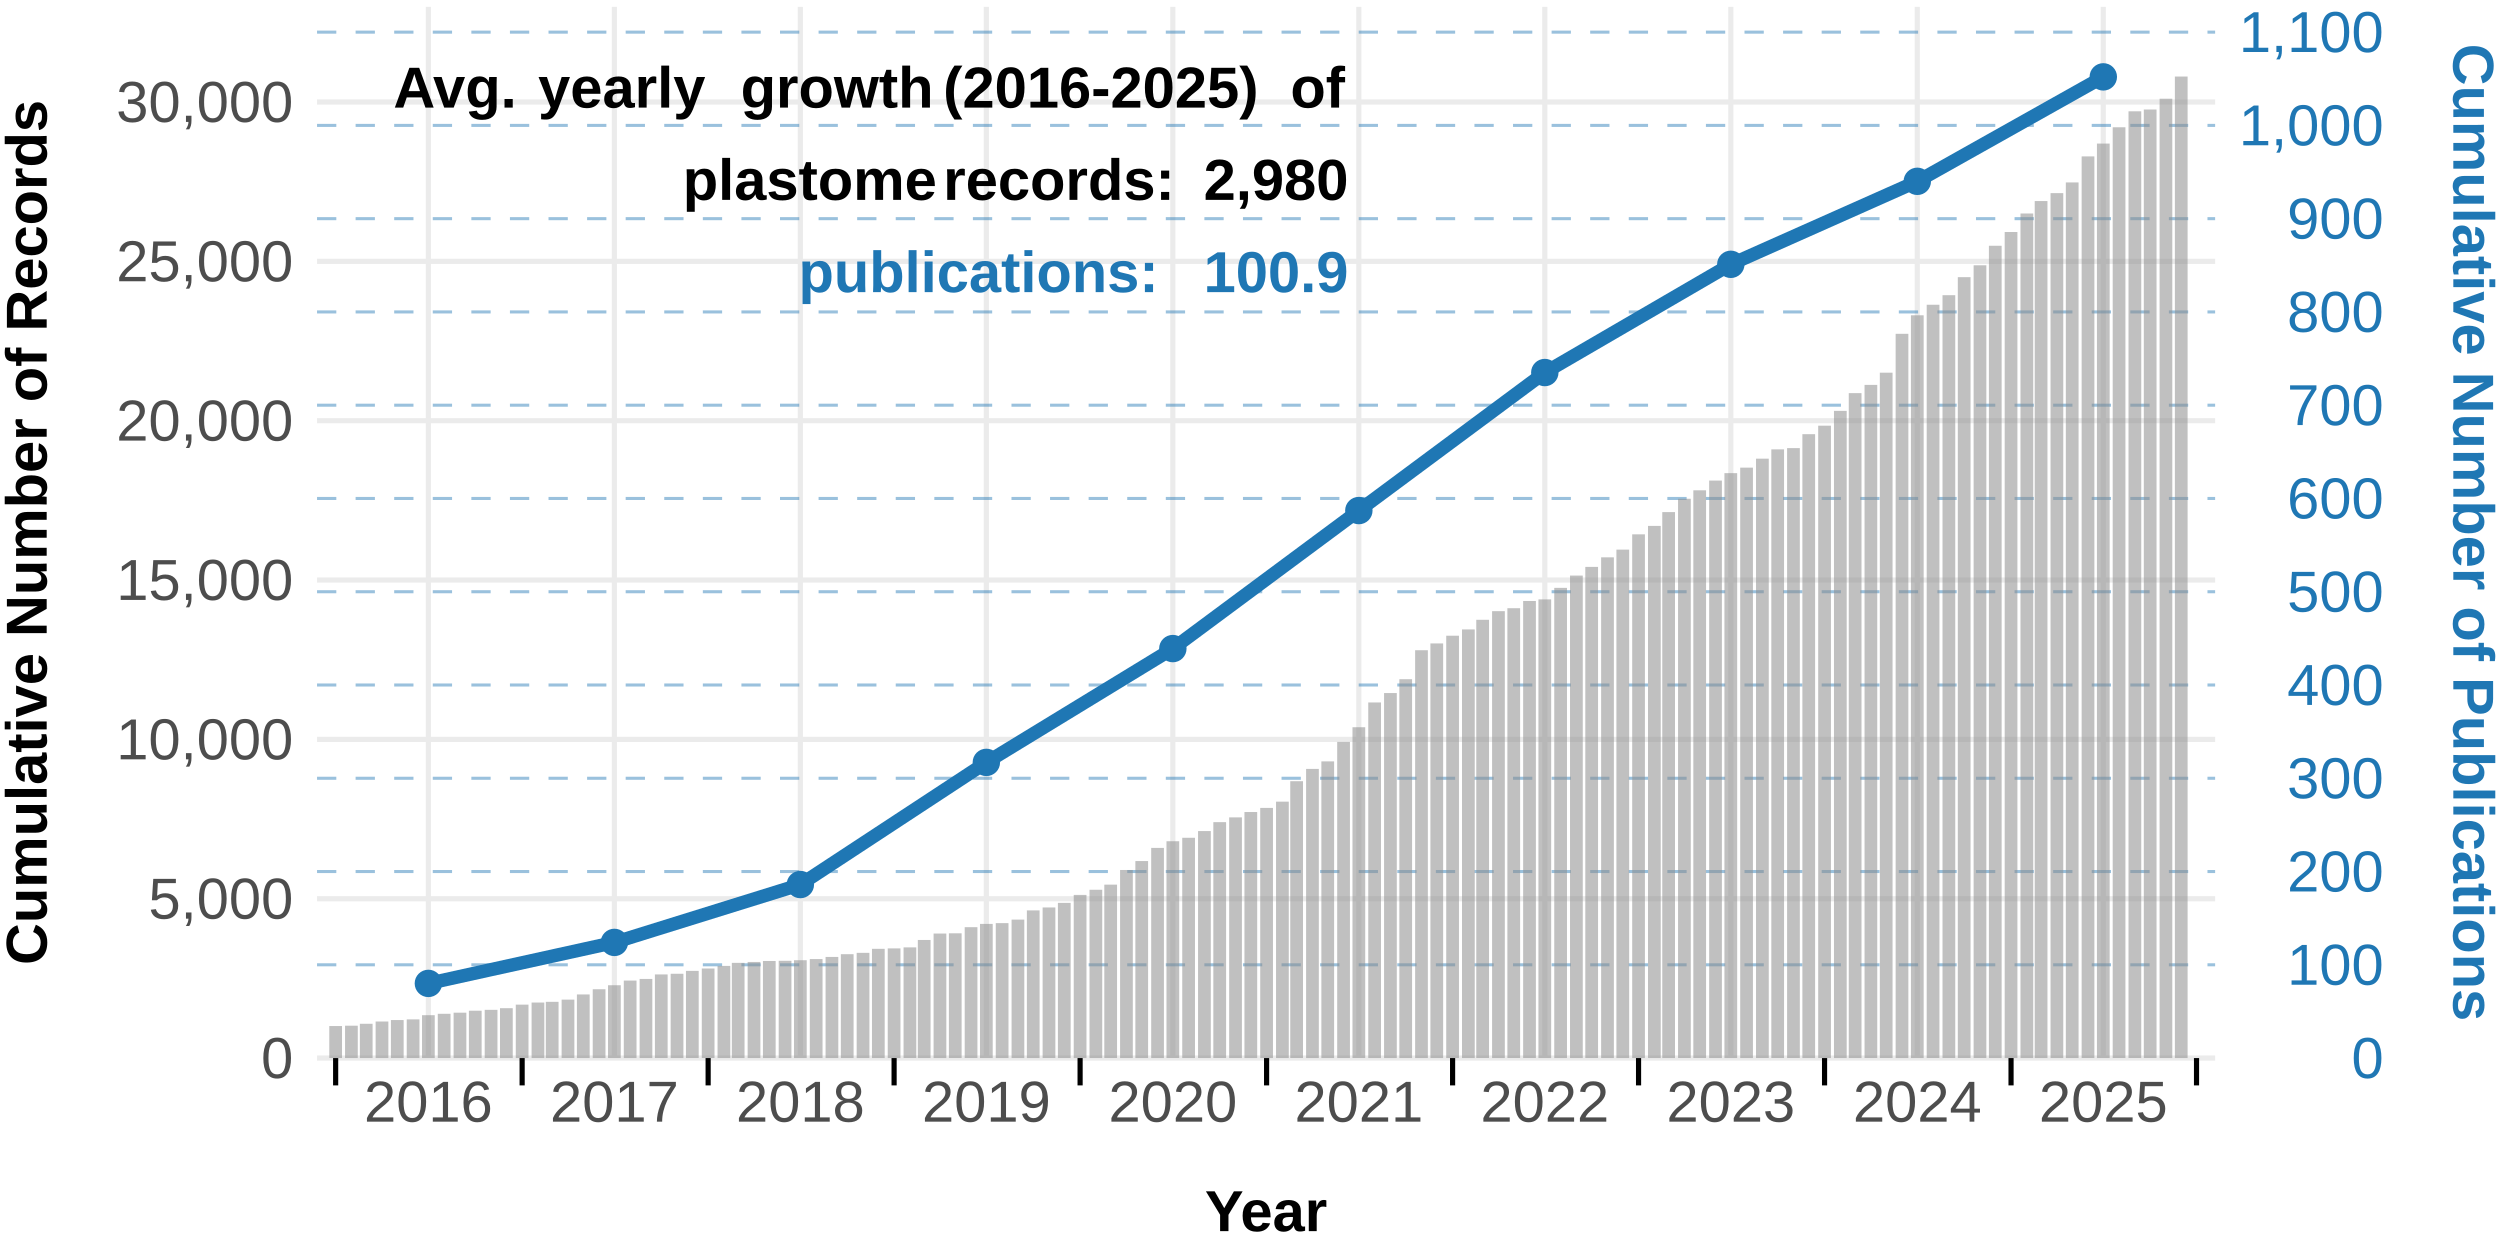
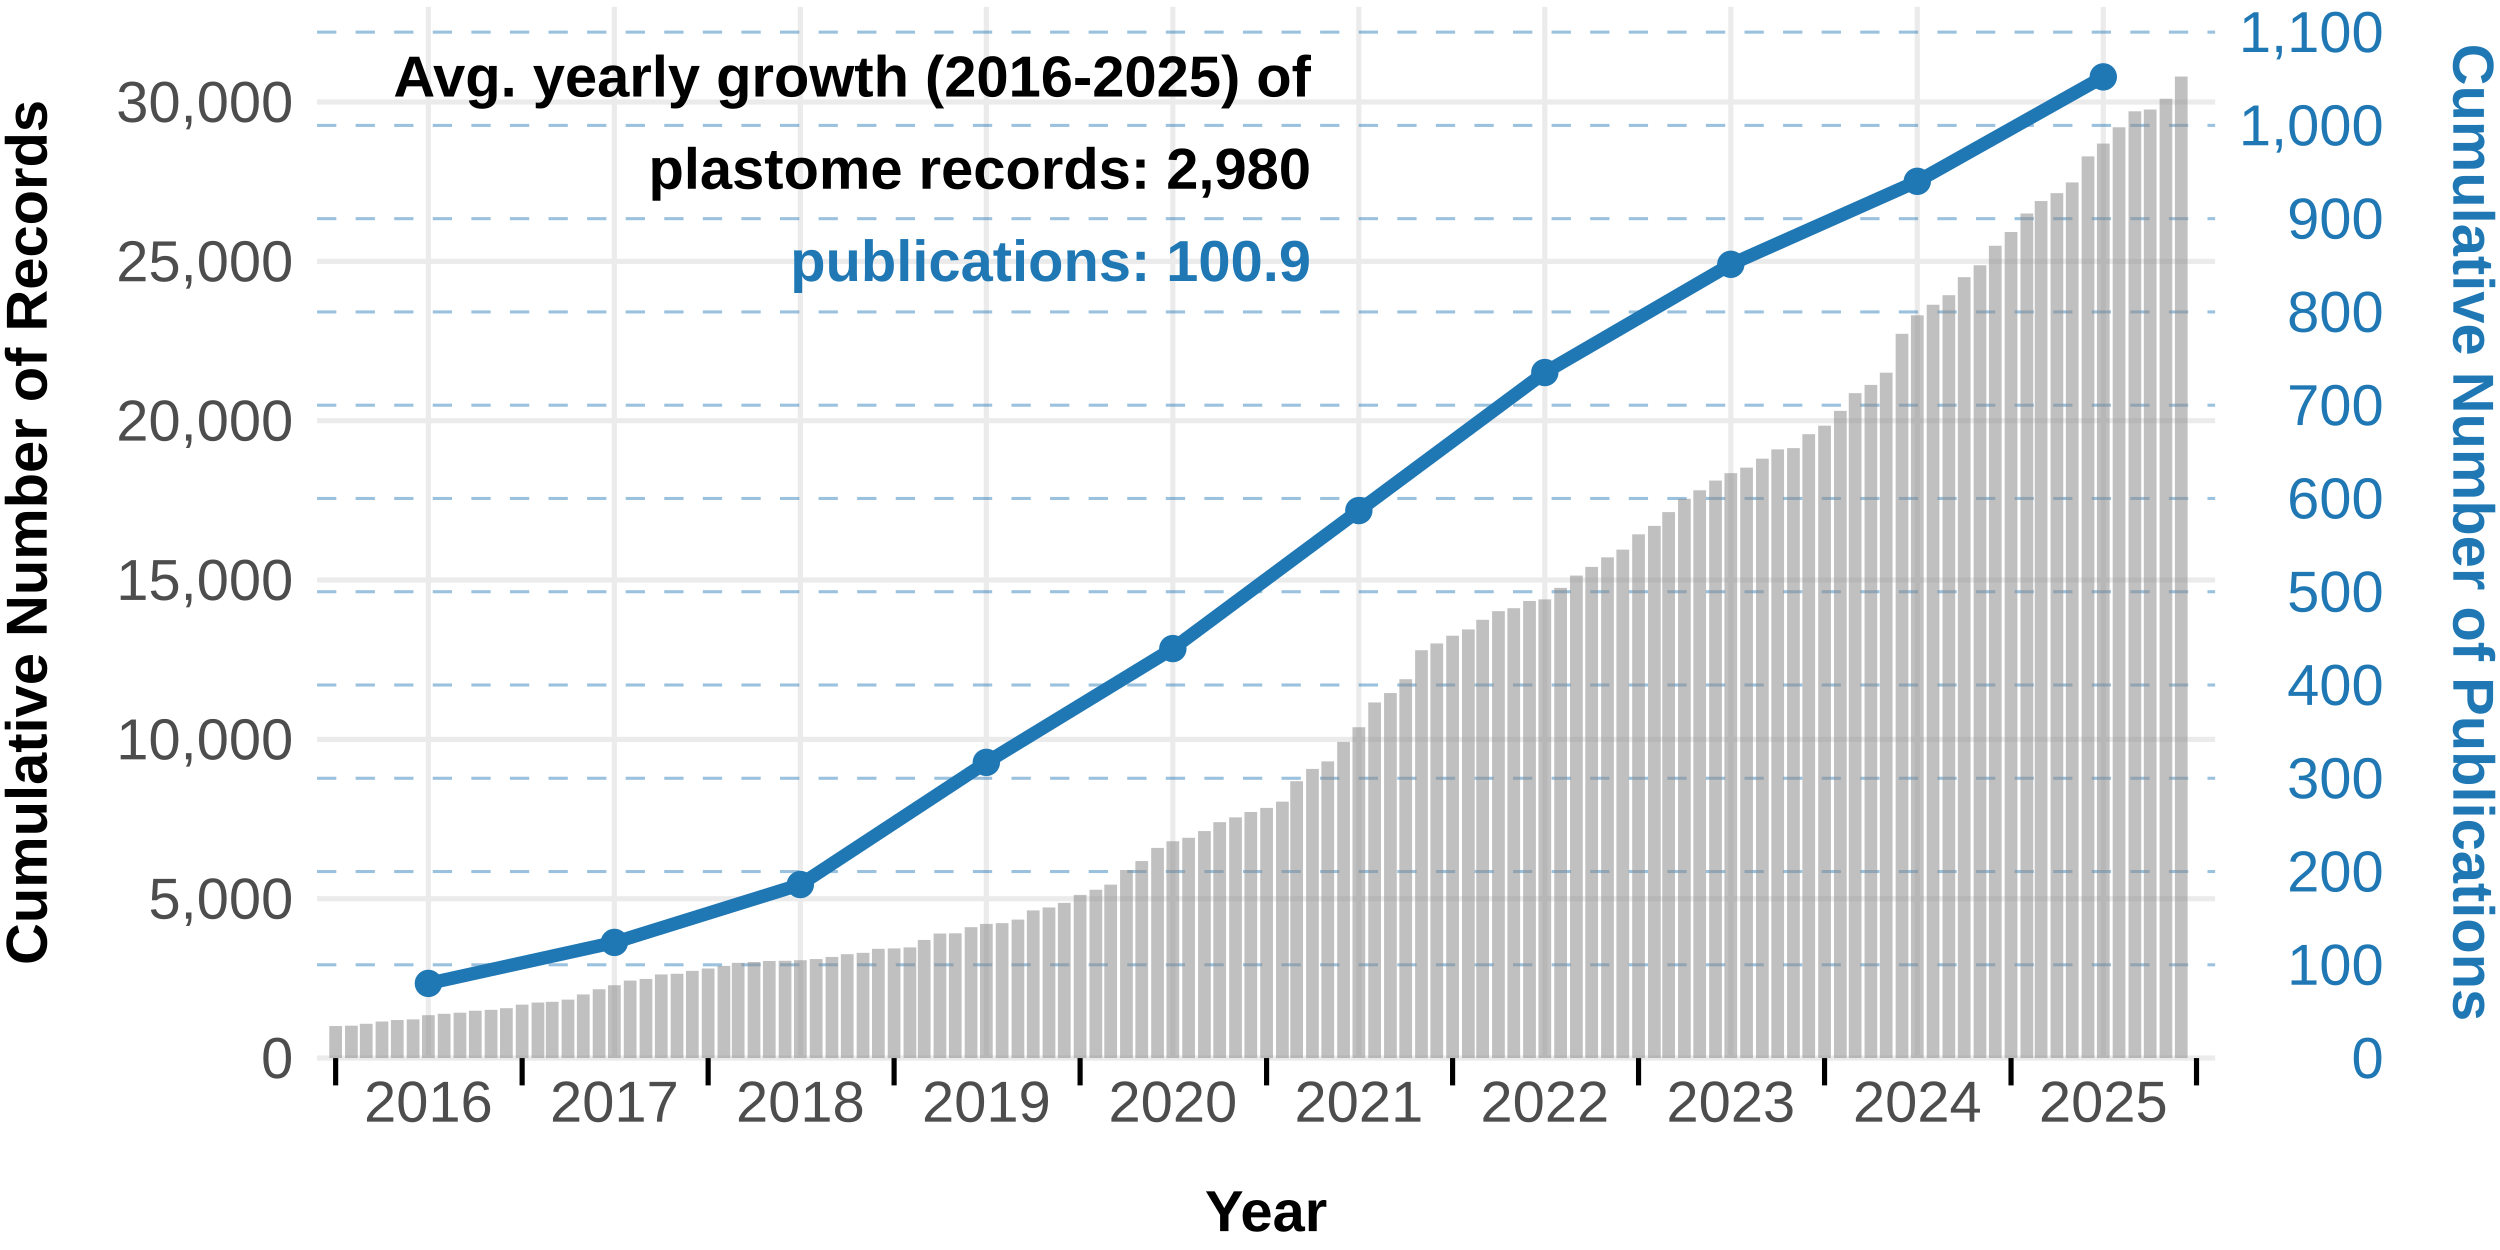
<svg xmlns="http://www.w3.org/2000/svg" width="518.40pt" height="259.20pt" viewBox="0 0 518.40 259.20">
  <g class="svglite">
    <defs>
      <style type="text/css">
    .svglite line, .svglite polyline, .svglite polygon, .svglite path, .svglite rect, .svglite circle {
      fill: none;
      stroke: #000000;
      stroke-linecap: round;
      stroke-linejoin: round;
      stroke-miterlimit: 10.00;
    }
    .svglite text {
      white-space: pre;
    }
    .svglite g.glyphgroup path {
      fill: inherit;
      stroke: none;
    }
  </style>
    </defs>
    <rect width="100%" height="100%" style="stroke: none; fill: #FFFFFF;" />
    <defs>
      <clipPath id="cpMC4wMHw1MTguNDB8MC4wMHwyNTkuMjA=">
        <rect x="0.00" y="0.00" width="518.40" height="259.20" />
      </clipPath>
    </defs>
    <g clip-path="url(#cpMC4wMHw1MTguNDB8MC4wMHwyNTkuMjA=)">
      <rect x="0" y="0.00" width="518.40" height="259.20" style="stroke-width: 1.07; stroke: none; fill: #FFFFFF;" />
      <polyline points="65.74,219.40 459.33,219.40 " style="stroke-width: 1.07; stroke: #EBEBEB; stroke-linecap: butt;" />
      <polyline points="65.74,186.36 459.33,186.36 " style="stroke-width: 1.07; stroke: #EBEBEB; stroke-linecap: butt;" />
      <polyline points="65.74,153.32 459.33,153.32 " style="stroke-width: 1.07; stroke: #EBEBEB; stroke-linecap: butt;" />
      <polyline points="65.74,120.28 459.33,120.28 " style="stroke-width: 1.07; stroke: #EBEBEB; stroke-linecap: butt;" />
      <polyline points="65.74,87.24 459.33,87.24 " style="stroke-width: 1.07; stroke: #EBEBEB; stroke-linecap: butt;" />
      <polyline points="65.74,54.19 459.33,54.19 " style="stroke-width: 1.07; stroke: #EBEBEB; stroke-linecap: butt;" />
      <polyline points="65.74,21.15 459.33,21.15 " style="stroke-width: 1.07; stroke: #EBEBEB; stroke-linecap: butt;" />
      <polyline points="88.83,219.40 88.83,1.42 " style="stroke-width: 1.07; stroke: #EBEBEB; stroke-linecap: butt;" />
      <polyline points="127.40,219.40 127.40,1.42 " style="stroke-width: 1.07; stroke: #EBEBEB; stroke-linecap: butt;" />
      <polyline points="165.96,219.40 165.96,1.42 " style="stroke-width: 1.07; stroke: #EBEBEB; stroke-linecap: butt;" />
      <polyline points="204.53,219.40 204.53,1.42 " style="stroke-width: 1.07; stroke: #EBEBEB; stroke-linecap: butt;" />
      <polyline points="243.20,219.40 243.20,1.42 " style="stroke-width: 1.07; stroke: #EBEBEB; stroke-linecap: butt;" />
      <polyline points="281.77,219.40 281.77,1.42 " style="stroke-width: 1.07; stroke: #EBEBEB; stroke-linecap: butt;" />
      <polyline points="320.33,219.40 320.33,1.42 " style="stroke-width: 1.07; stroke: #EBEBEB; stroke-linecap: butt;" />
      <polyline points="358.90,219.40 358.90,1.42 " style="stroke-width: 1.07; stroke: #EBEBEB; stroke-linecap: butt;" />
      <polyline points="397.57,219.40 397.57,1.42 " style="stroke-width: 1.07; stroke: #EBEBEB; stroke-linecap: butt;" />
      <polyline points="436.14,219.40 436.14,1.42 " style="stroke-width: 1.07; stroke: #EBEBEB; stroke-linecap: butt;" />
      <line x1="65.74" y1="200.06" x2="459.33" y2="200.06" style="stroke-width: 0.64; stroke: #1F77B4; stroke-opacity: 0.45; stroke-dasharray: 4.00,4.00; stroke-linecap: butt;" />
      <line x1="65.74" y1="180.72" x2="459.33" y2="180.72" style="stroke-width: 0.64; stroke: #1F77B4; stroke-opacity: 0.45; stroke-dasharray: 4.00,4.00; stroke-linecap: butt;" />
      <line x1="65.74" y1="161.38" x2="459.33" y2="161.38" style="stroke-width: 0.64; stroke: #1F77B4; stroke-opacity: 0.45; stroke-dasharray: 4.00,4.00; stroke-linecap: butt;" />
      <line x1="65.74" y1="142.04" x2="459.33" y2="142.04" style="stroke-width: 0.64; stroke: #1F77B4; stroke-opacity: 0.45; stroke-dasharray: 4.00,4.00; stroke-linecap: butt;" />
      <line x1="65.74" y1="122.70" x2="459.33" y2="122.70" style="stroke-width: 0.64; stroke: #1F77B4; stroke-opacity: 0.45; stroke-dasharray: 4.00,4.00; stroke-linecap: butt;" />
      <line x1="65.74" y1="103.36" x2="459.33" y2="103.36" style="stroke-width: 0.64; stroke: #1F77B4; stroke-opacity: 0.45; stroke-dasharray: 4.00,4.00; stroke-linecap: butt;" />
      <line x1="65.74" y1="84.02" x2="459.33" y2="84.02" style="stroke-width: 0.64; stroke: #1F77B4; stroke-opacity: 0.45; stroke-dasharray: 4.00,4.00; stroke-linecap: butt;" />
      <line x1="65.74" y1="64.68" x2="459.33" y2="64.68" style="stroke-width: 0.64; stroke: #1F77B4; stroke-opacity: 0.45; stroke-dasharray: 4.00,4.00; stroke-linecap: butt;" />
      <line x1="65.74" y1="45.34" x2="459.33" y2="45.34" style="stroke-width: 0.64; stroke: #1F77B4; stroke-opacity: 0.45; stroke-dasharray: 4.00,4.00; stroke-linecap: butt;" />
      <line x1="65.74" y1="26.00" x2="459.33" y2="26.00" style="stroke-width: 0.64; stroke: #1F77B4; stroke-opacity: 0.45; stroke-dasharray: 4.00,4.00; stroke-linecap: butt;" />
      <line x1="65.74" y1="6.66" x2="459.33" y2="6.66" style="stroke-width: 0.64; stroke: #1F77B4; stroke-opacity: 0.45; stroke-dasharray: 4.00,4.00; stroke-linecap: butt;" />
      <rect x="68.28" y="212.76" width="2.64" height="6.63" style="stroke-width: 1.07; stroke: none; stroke-linecap: butt; stroke-linejoin: miter; fill: #8C8C8C; fill-opacity: 0.55;" />
      <rect x="71.55" y="212.69" width="2.64" height="6.71" style="stroke-width: 1.07; stroke: none; stroke-linecap: butt; stroke-linejoin: miter; fill: #8C8C8C; fill-opacity: 0.55;" />
      <rect x="74.62" y="212.29" width="2.64" height="7.11" style="stroke-width: 1.07; stroke: none; stroke-linecap: butt; stroke-linejoin: miter; fill: #8C8C8C; fill-opacity: 0.55;" />
      <rect x="77.89" y="211.82" width="2.64" height="7.58" style="stroke-width: 1.07; stroke: none; stroke-linecap: butt; stroke-linejoin: miter; fill: #8C8C8C; fill-opacity: 0.55;" />
      <rect x="81.06" y="211.52" width="2.64" height="7.88" style="stroke-width: 1.07; stroke: none; stroke-linecap: butt; stroke-linejoin: miter; fill: #8C8C8C; fill-opacity: 0.55;" />
      <rect x="84.34" y="211.38" width="2.64" height="8.02" style="stroke-width: 1.07; stroke: none; stroke-linecap: butt; stroke-linejoin: miter; fill: #8C8C8C; fill-opacity: 0.55;" />
      <rect x="87.51" y="210.51" width="2.64" height="8.89" style="stroke-width: 1.07; stroke: none; stroke-linecap: butt; stroke-linejoin: miter; fill: #8C8C8C; fill-opacity: 0.55;" />
      <rect x="90.78" y="210.22" width="2.64" height="9.17" style="stroke-width: 1.07; stroke: none; stroke-linecap: butt; stroke-linejoin: miter; fill: #8C8C8C; fill-opacity: 0.55;" />
      <rect x="94.06" y="209.99" width="2.64" height="9.41" style="stroke-width: 1.07; stroke: none; stroke-linecap: butt; stroke-linejoin: miter; fill: #8C8C8C; fill-opacity: 0.55;" />
      <rect x="97.23" y="209.58" width="2.64" height="9.81" style="stroke-width: 1.07; stroke: none; stroke-linecap: butt; stroke-linejoin: miter; fill: #8C8C8C; fill-opacity: 0.55;" />
      <rect x="100.51" y="209.40" width="2.64" height="10.00" style="stroke-width: 1.07; stroke: none; stroke-linecap: butt; stroke-linejoin: miter; fill: #8C8C8C; fill-opacity: 0.55;" />
      <rect x="103.68" y="209.06" width="2.64" height="10.34" style="stroke-width: 1.07; stroke: none; stroke-linecap: butt; stroke-linejoin: miter; fill: #8C8C8C; fill-opacity: 0.55;" />
      <rect x="106.95" y="208.32" width="2.64" height="11.08" style="stroke-width: 1.07; stroke: none; stroke-linecap: butt; stroke-linejoin: miter; fill: #8C8C8C; fill-opacity: 0.55;" />
      <rect x="110.23" y="207.89" width="2.64" height="11.51" style="stroke-width: 1.07; stroke: none; stroke-linecap: butt; stroke-linejoin: miter; fill: #8C8C8C; fill-opacity: 0.55;" />
      <rect x="113.18" y="207.74" width="2.64" height="11.66" style="stroke-width: 1.07; stroke: none; stroke-linecap: butt; stroke-linejoin: miter; fill: #8C8C8C; fill-opacity: 0.55;" />
      <rect x="116.46" y="207.28" width="2.64" height="12.11" style="stroke-width: 1.07; stroke: none; stroke-linecap: butt; stroke-linejoin: miter; fill: #8C8C8C; fill-opacity: 0.55;" />
      <rect x="119.63" y="206.21" width="2.64" height="13.19" style="stroke-width: 1.07; stroke: none; stroke-linecap: butt; stroke-linejoin: miter; fill: #8C8C8C; fill-opacity: 0.55;" />
      <rect x="122.91" y="205.13" width="2.64" height="14.27" style="stroke-width: 1.07; stroke: none; stroke-linecap: butt; stroke-linejoin: miter; fill: #8C8C8C; fill-opacity: 0.55;" />
      <rect x="126.08" y="204.30" width="2.64" height="15.10" style="stroke-width: 1.07; stroke: none; stroke-linecap: butt; stroke-linejoin: miter; fill: #8C8C8C; fill-opacity: 0.55;" />
      <rect x="129.35" y="203.33" width="2.64" height="16.07" style="stroke-width: 1.07; stroke: none; stroke-linecap: butt; stroke-linejoin: miter; fill: #8C8C8C; fill-opacity: 0.55;" />
      <rect x="132.63" y="202.99" width="2.64" height="16.41" style="stroke-width: 1.07; stroke: none; stroke-linecap: butt; stroke-linejoin: miter; fill: #8C8C8C; fill-opacity: 0.55;" />
      <rect x="135.80" y="202.06" width="2.64" height="17.33" style="stroke-width: 1.07; stroke: none; stroke-linecap: butt; stroke-linejoin: miter; fill: #8C8C8C; fill-opacity: 0.55;" />
      <rect x="139.07" y="201.92" width="2.64" height="17.48" style="stroke-width: 1.07; stroke: none; stroke-linecap: butt; stroke-linejoin: miter; fill: #8C8C8C; fill-opacity: 0.55;" />
      <rect x="142.24" y="201.32" width="2.64" height="18.07" style="stroke-width: 1.07; stroke: none; stroke-linecap: butt; stroke-linejoin: miter; fill: #8C8C8C; fill-opacity: 0.55;" />
      <rect x="145.52" y="200.83" width="2.64" height="18.56" style="stroke-width: 1.07; stroke: none; stroke-linecap: butt; stroke-linejoin: miter; fill: #8C8C8C; fill-opacity: 0.55;" />
      <rect x="148.79" y="200.29" width="2.64" height="19.11" style="stroke-width: 1.07; stroke: none; stroke-linecap: butt; stroke-linejoin: miter; fill: #8C8C8C; fill-opacity: 0.55;" />
      <rect x="151.75" y="199.66" width="2.64" height="19.74" style="stroke-width: 1.07; stroke: none; stroke-linecap: butt; stroke-linejoin: miter; fill: #8C8C8C; fill-opacity: 0.55;" />
      <rect x="155.03" y="199.47" width="2.64" height="19.93" style="stroke-width: 1.07; stroke: none; stroke-linecap: butt; stroke-linejoin: miter; fill: #8C8C8C; fill-opacity: 0.55;" />
      <rect x="158.20" y="199.27" width="2.64" height="20.13" style="stroke-width: 1.07; stroke: none; stroke-linecap: butt; stroke-linejoin: miter; fill: #8C8C8C; fill-opacity: 0.55;" />
      <rect x="161.47" y="199.23" width="2.64" height="20.17" style="stroke-width: 1.07; stroke: none; stroke-linecap: butt; stroke-linejoin: miter; fill: #8C8C8C; fill-opacity: 0.55;" />
      <rect x="164.64" y="199.11" width="2.64" height="20.29" style="stroke-width: 1.07; stroke: none; stroke-linecap: butt; stroke-linejoin: miter; fill: #8C8C8C; fill-opacity: 0.55;" />
      <rect x="167.92" y="198.87" width="2.64" height="20.53" style="stroke-width: 1.07; stroke: none; stroke-linecap: butt; stroke-linejoin: miter; fill: #8C8C8C; fill-opacity: 0.55;" />
      <rect x="171.19" y="198.43" width="2.64" height="20.97" style="stroke-width: 1.07; stroke: none; stroke-linecap: butt; stroke-linejoin: miter; fill: #8C8C8C; fill-opacity: 0.55;" />
      <rect x="174.36" y="197.86" width="2.64" height="21.54" style="stroke-width: 1.07; stroke: none; stroke-linecap: butt; stroke-linejoin: miter; fill: #8C8C8C; fill-opacity: 0.55;" />
      <rect x="177.64" y="197.58" width="2.64" height="21.82" style="stroke-width: 1.07; stroke: none; stroke-linecap: butt; stroke-linejoin: miter; fill: #8C8C8C; fill-opacity: 0.55;" />
      <rect x="180.81" y="196.75" width="2.64" height="22.65" style="stroke-width: 1.07; stroke: none; stroke-linecap: butt; stroke-linejoin: miter; fill: #8C8C8C; fill-opacity: 0.55;" />
      <rect x="184.08" y="196.66" width="2.64" height="22.74" style="stroke-width: 1.07; stroke: none; stroke-linecap: butt; stroke-linejoin: miter; fill: #8C8C8C; fill-opacity: 0.55;" />
      <rect x="187.36" y="196.45" width="2.64" height="22.94" style="stroke-width: 1.07; stroke: none; stroke-linecap: butt; stroke-linejoin: miter; fill: #8C8C8C; fill-opacity: 0.55;" />
      <rect x="190.32" y="194.91" width="2.64" height="24.49" style="stroke-width: 1.07; stroke: none; stroke-linecap: butt; stroke-linejoin: miter; fill: #8C8C8C; fill-opacity: 0.55;" />
      <rect x="193.59" y="193.58" width="2.64" height="25.82" style="stroke-width: 1.07; stroke: none; stroke-linecap: butt; stroke-linejoin: miter; fill: #8C8C8C; fill-opacity: 0.55;" />
      <rect x="196.76" y="193.53" width="2.64" height="25.86" style="stroke-width: 1.07; stroke: none; stroke-linecap: butt; stroke-linejoin: miter; fill: #8C8C8C; fill-opacity: 0.55;" />
      <rect x="200.04" y="192.26" width="2.64" height="27.13" style="stroke-width: 1.07; stroke: none; stroke-linecap: butt; stroke-linejoin: miter; fill: #8C8C8C; fill-opacity: 0.55;" />
      <rect x="203.21" y="191.58" width="2.64" height="27.82" style="stroke-width: 1.07; stroke: none; stroke-linecap: butt; stroke-linejoin: miter; fill: #8C8C8C; fill-opacity: 0.55;" />
      <rect x="206.48" y="191.42" width="2.64" height="27.98" style="stroke-width: 1.07; stroke: none; stroke-linecap: butt; stroke-linejoin: miter; fill: #8C8C8C; fill-opacity: 0.55;" />
      <rect x="209.76" y="190.69" width="2.64" height="28.71" style="stroke-width: 1.07; stroke: none; stroke-linecap: butt; stroke-linejoin: miter; fill: #8C8C8C; fill-opacity: 0.55;" />
      <rect x="212.93" y="188.78" width="2.64" height="30.62" style="stroke-width: 1.07; stroke: none; stroke-linecap: butt; stroke-linejoin: miter; fill: #8C8C8C; fill-opacity: 0.55;" />
      <rect x="216.20" y="188.17" width="2.64" height="31.22" style="stroke-width: 1.07; stroke: none; stroke-linecap: butt; stroke-linejoin: miter; fill: #8C8C8C; fill-opacity: 0.55;" />
      <rect x="219.37" y="187.22" width="2.64" height="32.18" style="stroke-width: 1.07; stroke: none; stroke-linecap: butt; stroke-linejoin: miter; fill: #8C8C8C; fill-opacity: 0.55;" />
      <rect x="222.65" y="185.57" width="2.64" height="33.83" style="stroke-width: 1.07; stroke: none; stroke-linecap: butt; stroke-linejoin: miter; fill: #8C8C8C; fill-opacity: 0.55;" />
      <rect x="225.92" y="184.50" width="2.64" height="34.90" style="stroke-width: 1.07; stroke: none; stroke-linecap: butt; stroke-linejoin: miter; fill: #8C8C8C; fill-opacity: 0.55;" />
      <rect x="228.99" y="183.44" width="2.64" height="35.95" style="stroke-width: 1.07; stroke: none; stroke-linecap: butt; stroke-linejoin: miter; fill: #8C8C8C; fill-opacity: 0.55;" />
      <rect x="232.26" y="180.40" width="2.64" height="39.00" style="stroke-width: 1.07; stroke: none; stroke-linecap: butt; stroke-linejoin: miter; fill: #8C8C8C; fill-opacity: 0.55;" />
      <rect x="235.43" y="178.55" width="2.64" height="40.85" style="stroke-width: 1.07; stroke: none; stroke-linecap: butt; stroke-linejoin: miter; fill: #8C8C8C; fill-opacity: 0.55;" />
      <rect x="238.71" y="175.82" width="2.64" height="43.58" style="stroke-width: 1.07; stroke: none; stroke-linecap: butt; stroke-linejoin: miter; fill: #8C8C8C; fill-opacity: 0.55;" />
      <rect x="241.88" y="174.44" width="2.64" height="44.95" style="stroke-width: 1.07; stroke: none; stroke-linecap: butt; stroke-linejoin: miter; fill: #8C8C8C; fill-opacity: 0.55;" />
      <rect x="245.15" y="173.72" width="2.64" height="45.68" style="stroke-width: 1.07; stroke: none; stroke-linecap: butt; stroke-linejoin: miter; fill: #8C8C8C; fill-opacity: 0.55;" />
      <rect x="248.43" y="172.33" width="2.64" height="47.07" style="stroke-width: 1.07; stroke: none; stroke-linecap: butt; stroke-linejoin: miter; fill: #8C8C8C; fill-opacity: 0.55;" />
      <rect x="251.60" y="170.48" width="2.64" height="48.91" style="stroke-width: 1.07; stroke: none; stroke-linecap: butt; stroke-linejoin: miter; fill: #8C8C8C; fill-opacity: 0.55;" />
      <rect x="254.88" y="169.49" width="2.64" height="49.91" style="stroke-width: 1.07; stroke: none; stroke-linecap: butt; stroke-linejoin: miter; fill: #8C8C8C; fill-opacity: 0.55;" />
      <rect x="258.05" y="168.38" width="2.64" height="51.02" style="stroke-width: 1.07; stroke: none; stroke-linecap: butt; stroke-linejoin: miter; fill: #8C8C8C; fill-opacity: 0.55;" />
      <rect x="261.32" y="167.53" width="2.64" height="51.87" style="stroke-width: 1.07; stroke: none; stroke-linecap: butt; stroke-linejoin: miter; fill: #8C8C8C; fill-opacity: 0.55;" />
      <rect x="264.60" y="166.23" width="2.64" height="53.17" style="stroke-width: 1.07; stroke: none; stroke-linecap: butt; stroke-linejoin: miter; fill: #8C8C8C; fill-opacity: 0.55;" />
      <rect x="267.55" y="161.99" width="2.64" height="57.40" style="stroke-width: 1.07; stroke: none; stroke-linecap: butt; stroke-linejoin: miter; fill: #8C8C8C; fill-opacity: 0.55;" />
      <rect x="270.83" y="159.44" width="2.64" height="59.96" style="stroke-width: 1.07; stroke: none; stroke-linecap: butt; stroke-linejoin: miter; fill: #8C8C8C; fill-opacity: 0.55;" />
      <rect x="274.00" y="157.88" width="2.64" height="61.52" style="stroke-width: 1.07; stroke: none; stroke-linecap: butt; stroke-linejoin: miter; fill: #8C8C8C; fill-opacity: 0.55;" />
      <rect x="277.28" y="153.84" width="2.64" height="65.56" style="stroke-width: 1.07; stroke: none; stroke-linecap: butt; stroke-linejoin: miter; fill: #8C8C8C; fill-opacity: 0.55;" />
      <rect x="280.45" y="150.80" width="2.64" height="68.59" style="stroke-width: 1.07; stroke: none; stroke-linecap: butt; stroke-linejoin: miter; fill: #8C8C8C; fill-opacity: 0.55;" />
      <rect x="283.72" y="145.66" width="2.64" height="73.74" style="stroke-width: 1.07; stroke: none; stroke-linecap: butt; stroke-linejoin: miter; fill: #8C8C8C; fill-opacity: 0.55;" />
      <rect x="287.00" y="143.71" width="2.64" height="75.69" style="stroke-width: 1.07; stroke: none; stroke-linecap: butt; stroke-linejoin: miter; fill: #8C8C8C; fill-opacity: 0.55;" />
      <rect x="290.17" y="140.84" width="2.64" height="78.56" style="stroke-width: 1.07; stroke: none; stroke-linecap: butt; stroke-linejoin: miter; fill: #8C8C8C; fill-opacity: 0.55;" />
      <rect x="293.44" y="134.83" width="2.64" height="84.57" style="stroke-width: 1.07; stroke: none; stroke-linecap: butt; stroke-linejoin: miter; fill: #8C8C8C; fill-opacity: 0.55;" />
      <rect x="296.61" y="133.42" width="2.64" height="85.98" style="stroke-width: 1.07; stroke: none; stroke-linecap: butt; stroke-linejoin: miter; fill: #8C8C8C; fill-opacity: 0.55;" />
      <rect x="299.89" y="131.82" width="2.64" height="87.58" style="stroke-width: 1.07; stroke: none; stroke-linecap: butt; stroke-linejoin: miter; fill: #8C8C8C; fill-opacity: 0.55;" />
      <rect x="303.16" y="130.52" width="2.64" height="88.88" style="stroke-width: 1.07; stroke: none; stroke-linecap: butt; stroke-linejoin: miter; fill: #8C8C8C; fill-opacity: 0.55;" />
      <rect x="306.12" y="128.52" width="2.64" height="90.87" style="stroke-width: 1.07; stroke: none; stroke-linecap: butt; stroke-linejoin: miter; fill: #8C8C8C; fill-opacity: 0.55;" />
      <rect x="309.40" y="126.73" width="2.64" height="92.67" style="stroke-width: 1.07; stroke: none; stroke-linecap: butt; stroke-linejoin: miter; fill: #8C8C8C; fill-opacity: 0.55;" />
      <rect x="312.57" y="126.12" width="2.64" height="93.27" style="stroke-width: 1.07; stroke: none; stroke-linecap: butt; stroke-linejoin: miter; fill: #8C8C8C; fill-opacity: 0.55;" />
      <rect x="315.84" y="124.62" width="2.64" height="94.77" style="stroke-width: 1.07; stroke: none; stroke-linecap: butt; stroke-linejoin: miter; fill: #8C8C8C; fill-opacity: 0.55;" />
      <rect x="319.01" y="124.29" width="2.64" height="95.11" style="stroke-width: 1.07; stroke: none; stroke-linecap: butt; stroke-linejoin: miter; fill: #8C8C8C; fill-opacity: 0.55;" />
      <rect x="322.29" y="121.90" width="2.64" height="97.50" style="stroke-width: 1.07; stroke: none; stroke-linecap: butt; stroke-linejoin: miter; fill: #8C8C8C; fill-opacity: 0.55;" />
      <rect x="325.56" y="119.35" width="2.64" height="100.05" style="stroke-width: 1.07; stroke: none; stroke-linecap: butt; stroke-linejoin: miter; fill: #8C8C8C; fill-opacity: 0.55;" />
      <rect x="328.73" y="117.55" width="2.64" height="101.84" style="stroke-width: 1.07; stroke: none; stroke-linecap: butt; stroke-linejoin: miter; fill: #8C8C8C; fill-opacity: 0.55;" />
      <rect x="332.01" y="115.57" width="2.64" height="103.83" style="stroke-width: 1.07; stroke: none; stroke-linecap: butt; stroke-linejoin: miter; fill: #8C8C8C; fill-opacity: 0.55;" />
      <rect x="335.18" y="113.97" width="2.64" height="105.43" style="stroke-width: 1.07; stroke: none; stroke-linecap: butt; stroke-linejoin: miter; fill: #8C8C8C; fill-opacity: 0.55;" />
      <rect x="338.45" y="110.80" width="2.64" height="108.60" style="stroke-width: 1.07; stroke: none; stroke-linecap: butt; stroke-linejoin: miter; fill: #8C8C8C; fill-opacity: 0.55;" />
      <rect x="341.73" y="109.05" width="2.64" height="110.35" style="stroke-width: 1.07; stroke: none; stroke-linecap: butt; stroke-linejoin: miter; fill: #8C8C8C; fill-opacity: 0.55;" />
      <rect x="344.69" y="106.19" width="2.64" height="113.21" style="stroke-width: 1.07; stroke: none; stroke-linecap: butt; stroke-linejoin: miter; fill: #8C8C8C; fill-opacity: 0.55;" />
      <rect x="347.96" y="103.42" width="2.64" height="115.97" style="stroke-width: 1.07; stroke: none; stroke-linecap: butt; stroke-linejoin: miter; fill: #8C8C8C; fill-opacity: 0.55;" />
      <rect x="351.13" y="101.67" width="2.64" height="117.72" style="stroke-width: 1.07; stroke: none; stroke-linecap: butt; stroke-linejoin: miter; fill: #8C8C8C; fill-opacity: 0.55;" />
      <rect x="354.41" y="99.65" width="2.64" height="119.75" style="stroke-width: 1.07; stroke: none; stroke-linecap: butt; stroke-linejoin: miter; fill: #8C8C8C; fill-opacity: 0.55;" />
      <rect x="357.58" y="98.11" width="2.64" height="121.29" style="stroke-width: 1.07; stroke: none; stroke-linecap: butt; stroke-linejoin: miter; fill: #8C8C8C; fill-opacity: 0.55;" />
      <rect x="360.85" y="96.97" width="2.64" height="122.43" style="stroke-width: 1.07; stroke: none; stroke-linecap: butt; stroke-linejoin: miter; fill: #8C8C8C; fill-opacity: 0.55;" />
      <rect x="364.13" y="95.11" width="2.64" height="124.28" style="stroke-width: 1.07; stroke: none; stroke-linecap: butt; stroke-linejoin: miter; fill: #8C8C8C; fill-opacity: 0.55;" />
      <rect x="367.30" y="93.18" width="2.64" height="126.21" style="stroke-width: 1.07; stroke: none; stroke-linecap: butt; stroke-linejoin: miter; fill: #8C8C8C; fill-opacity: 0.55;" />
      <rect x="370.57" y="92.92" width="2.64" height="126.47" style="stroke-width: 1.07; stroke: none; stroke-linecap: butt; stroke-linejoin: miter; fill: #8C8C8C; fill-opacity: 0.55;" />
      <rect x="373.74" y="90.03" width="2.64" height="129.37" style="stroke-width: 1.07; stroke: none; stroke-linecap: butt; stroke-linejoin: miter; fill: #8C8C8C; fill-opacity: 0.55;" />
      <rect x="377.02" y="88.27" width="2.64" height="131.12" style="stroke-width: 1.07; stroke: none; stroke-linecap: butt; stroke-linejoin: miter; fill: #8C8C8C; fill-opacity: 0.55;" />
      <rect x="380.29" y="85.20" width="2.64" height="134.20" style="stroke-width: 1.07; stroke: none; stroke-linecap: butt; stroke-linejoin: miter; fill: #8C8C8C; fill-opacity: 0.55;" />
      <rect x="383.36" y="81.52" width="2.64" height="137.88" style="stroke-width: 1.07; stroke: none; stroke-linecap: butt; stroke-linejoin: miter; fill: #8C8C8C; fill-opacity: 0.55;" />
      <rect x="386.63" y="79.81" width="2.64" height="139.58" style="stroke-width: 1.07; stroke: none; stroke-linecap: butt; stroke-linejoin: miter; fill: #8C8C8C; fill-opacity: 0.55;" />
      <rect x="389.80" y="77.28" width="2.64" height="142.11" style="stroke-width: 1.07; stroke: none; stroke-linecap: butt; stroke-linejoin: miter; fill: #8C8C8C; fill-opacity: 0.55;" />
      <rect x="393.08" y="69.22" width="2.64" height="150.18" style="stroke-width: 1.07; stroke: none; stroke-linecap: butt; stroke-linejoin: miter; fill: #8C8C8C; fill-opacity: 0.55;" />
      <rect x="396.25" y="65.38" width="2.64" height="154.02" style="stroke-width: 1.07; stroke: none; stroke-linecap: butt; stroke-linejoin: miter; fill: #8C8C8C; fill-opacity: 0.55;" />
      <rect x="399.52" y="63.19" width="2.64" height="156.20" style="stroke-width: 1.07; stroke: none; stroke-linecap: butt; stroke-linejoin: miter; fill: #8C8C8C; fill-opacity: 0.55;" />
      <rect x="402.80" y="61.21" width="2.64" height="158.18" style="stroke-width: 1.07; stroke: none; stroke-linecap: butt; stroke-linejoin: miter; fill: #8C8C8C; fill-opacity: 0.55;" />
      <rect x="405.97" y="57.47" width="2.64" height="161.92" style="stroke-width: 1.07; stroke: none; stroke-linecap: butt; stroke-linejoin: miter; fill: #8C8C8C; fill-opacity: 0.55;" />
      <rect x="409.25" y="55.01" width="2.64" height="164.38" style="stroke-width: 1.07; stroke: none; stroke-linecap: butt; stroke-linejoin: miter; fill: #8C8C8C; fill-opacity: 0.55;" />
      <rect x="412.42" y="50.96" width="2.64" height="168.44" style="stroke-width: 1.07; stroke: none; stroke-linecap: butt; stroke-linejoin: miter; fill: #8C8C8C; fill-opacity: 0.55;" />
      <rect x="415.69" y="48.11" width="2.64" height="171.29" style="stroke-width: 1.07; stroke: none; stroke-linecap: butt; stroke-linejoin: miter; fill: #8C8C8C; fill-opacity: 0.55;" />
      <rect x="418.97" y="44.27" width="2.64" height="175.13" style="stroke-width: 1.07; stroke: none; stroke-linecap: butt; stroke-linejoin: miter; fill: #8C8C8C; fill-opacity: 0.55;" />
      <rect x="421.92" y="41.69" width="2.64" height="177.71" style="stroke-width: 1.07; stroke: none; stroke-linecap: butt; stroke-linejoin: miter; fill: #8C8C8C; fill-opacity: 0.55;" />
      <rect x="425.20" y="40.05" width="2.64" height="179.35" style="stroke-width: 1.07; stroke: none; stroke-linecap: butt; stroke-linejoin: miter; fill: #8C8C8C; fill-opacity: 0.55;" />
      <rect x="428.37" y="37.83" width="2.64" height="181.57" style="stroke-width: 1.07; stroke: none; stroke-linecap: butt; stroke-linejoin: miter; fill: #8C8C8C; fill-opacity: 0.55;" />
      <rect x="431.65" y="32.43" width="2.64" height="186.96" style="stroke-width: 1.07; stroke: none; stroke-linecap: butt; stroke-linejoin: miter; fill: #8C8C8C; fill-opacity: 0.55;" />
      <rect x="434.82" y="29.77" width="2.64" height="189.63" style="stroke-width: 1.07; stroke: none; stroke-linecap: butt; stroke-linejoin: miter; fill: #8C8C8C; fill-opacity: 0.55;" />
      <rect x="438.09" y="26.39" width="2.64" height="193.00" style="stroke-width: 1.07; stroke: none; stroke-linecap: butt; stroke-linejoin: miter; fill: #8C8C8C; fill-opacity: 0.55;" />
      <rect x="441.37" y="23.08" width="2.64" height="196.31" style="stroke-width: 1.07; stroke: none; stroke-linecap: butt; stroke-linejoin: miter; fill: #8C8C8C; fill-opacity: 0.55;" />
      <rect x="444.54" y="22.71" width="2.64" height="196.68" style="stroke-width: 1.07; stroke: none; stroke-linecap: butt; stroke-linejoin: miter; fill: #8C8C8C; fill-opacity: 0.55;" />
      <rect x="447.81" y="20.47" width="2.64" height="198.93" style="stroke-width: 1.07; stroke: none; stroke-linecap: butt; stroke-linejoin: miter; fill: #8C8C8C; fill-opacity: 0.55;" />
      <rect x="450.98" y="15.87" width="2.64" height="203.53" style="stroke-width: 1.07; stroke: none; stroke-linecap: butt; stroke-linejoin: miter; fill: #8C8C8C; fill-opacity: 0.55;" />
      <polyline points="88.83,203.92 127.40,195.42 165.96,183.42 204.53,158.09 243.20,134.49 281.77,105.87 320.33,77.25 358.90,54.81 397.57,37.60 436.14,15.94 " style="stroke-width: 2.77; stroke: #1F77B4; stroke-linecap: butt;" />
      <circle cx="88.83" cy="203.92" r="2.49" style="stroke-width: 0.71; stroke: #1F77B4; fill: #1F77B4;" />
      <circle cx="127.40" cy="195.42" r="2.49" style="stroke-width: 0.71; stroke: #1F77B4; fill: #1F77B4;" />
      <circle cx="165.96" cy="183.42" r="2.49" style="stroke-width: 0.71; stroke: #1F77B4; fill: #1F77B4;" />
      <circle cx="204.53" cy="158.09" r="2.49" style="stroke-width: 0.71; stroke: #1F77B4; fill: #1F77B4;" />
      <circle cx="243.20" cy="134.49" r="2.49" style="stroke-width: 0.71; stroke: #1F77B4; fill: #1F77B4;" />
      <circle cx="281.77" cy="105.87" r="2.49" style="stroke-width: 0.71; stroke: #1F77B4; fill: #1F77B4;" />
      <circle cx="320.33" cy="77.25" r="2.49" style="stroke-width: 0.71; stroke: #1F77B4; fill: #1F77B4;" />
      <circle cx="358.90" cy="54.81" r="2.49" style="stroke-width: 0.71; stroke: #1F77B4; fill: #1F77B4;" />
      <circle cx="397.57" cy="37.60" r="2.49" style="stroke-width: 0.71; stroke: #1F77B4; fill: #1F77B4;" />
      <circle cx="436.14" cy="15.94" r="2.49" style="stroke-width: 0.71; stroke: #1F77B4; fill: #1F77B4;" />
      <line x1="69.60" y1="219.40" x2="69.60" y2="225.07" style="stroke-width: 1.07; stroke-linecap: butt;" />
      <line x1="108.27" y1="219.40" x2="108.27" y2="225.07" style="stroke-width: 1.07; stroke-linecap: butt;" />
      <line x1="146.84" y1="219.40" x2="146.84" y2="225.07" style="stroke-width: 1.07; stroke-linecap: butt;" />
      <line x1="185.40" y1="219.40" x2="185.40" y2="225.07" style="stroke-width: 1.07; stroke-linecap: butt;" />
      <line x1="223.97" y1="219.40" x2="223.97" y2="225.07" style="stroke-width: 1.07; stroke-linecap: butt;" />
      <line x1="262.64" y1="219.40" x2="262.64" y2="225.07" style="stroke-width: 1.07; stroke-linecap: butt;" />
      <line x1="301.21" y1="219.40" x2="301.21" y2="225.07" style="stroke-width: 1.07; stroke-linecap: butt;" />
      <line x1="339.77" y1="219.40" x2="339.77" y2="225.07" style="stroke-width: 1.07; stroke-linecap: butt;" />
      <line x1="378.34" y1="219.40" x2="378.34" y2="225.07" style="stroke-width: 1.07; stroke-linecap: butt;" />
      <line x1="417.01" y1="219.40" x2="417.01" y2="225.07" style="stroke-width: 1.07; stroke-linecap: butt;" />
      <line x1="455.47" y1="219.40" x2="455.47" y2="225.07" style="stroke-width: 1.07; stroke-linecap: butt;" />
-       <text x="81.58" y="22.31" style="font-size: 12.00px; font-weight: bold; font-family: &quot;Arimo&quot;;" textLength="25.56px" lengthAdjust="spacingAndGlyphs">Avg.</text>
-       <text x="111.58" y="22.31" style="font-size: 12.00px; font-weight: bold; font-family: &quot;Arimo&quot;;" textLength="34.69px" lengthAdjust="spacingAndGlyphs">yearly</text>
-       <text x="153.58" y="22.31" style="font-size: 12.00px; font-weight: bold; font-family: &quot;Arimo&quot;;" textLength="39.98px" lengthAdjust="spacingAndGlyphs">growth</text>
-       <text x="195.58" y="22.31" style="font-size: 12.00px; font-weight: bold; font-family: &quot;Arimo&quot;;" textLength="65.38px" lengthAdjust="spacingAndGlyphs">(2016-2025)</text>
-       <text x="267.58" y="22.31" style="font-size: 12.00px; font-weight: bold; font-family: &quot;Arimo&quot;;" textLength="11.33px" lengthAdjust="spacingAndGlyphs">of</text>
-       <text x="141.58" y="41.44" style="font-size: 12.00px; font-weight: bold; font-family: &quot;Arimo&quot;;" textLength="52.67px" lengthAdjust="spacingAndGlyphs">plastome</text>
-       <text x="195.58" y="41.44" style="font-size: 12.00px; font-weight: bold; font-family: &quot;Arimo&quot;;" textLength="48.02px" lengthAdjust="spacingAndGlyphs">records:</text>
-       <text x="249.58" y="41.44" style="font-size: 12.00px; font-weight: bold; font-family: &quot;Arimo&quot;;" textLength="30.02px" lengthAdjust="spacingAndGlyphs">2,980</text>
-       <text x="165.58" y="60.57" style="font-size: 12.00px; font-weight: bold;fill: #1F77B4; font-family: &quot;Arimo&quot;;" textLength="74.64px" lengthAdjust="spacingAndGlyphs">publications:</text>
-       <text x="249.58" y="60.57" style="font-size: 12.00px; font-weight: bold;fill: #1F77B4; font-family: &quot;Arimo&quot;;" textLength="30.02px" lengthAdjust="spacingAndGlyphs">100.9</text>
+       <text x="81.58" y="20.01" style="font-size: 12.00px; font-weight: bold; font-family: &quot;Arimo&quot;;" textLength="25.56px" lengthAdjust="spacingAndGlyphs">Avg.</text>
+       <text x="110.47" y="20.01" style="font-size: 12.00px; font-weight: bold; font-family: &quot;Arimo&quot;;" textLength="34.69px" lengthAdjust="spacingAndGlyphs">yearly</text>
+       <text x="148.49" y="20.01" style="font-size: 12.00px; font-weight: bold; font-family: &quot;Arimo&quot;;" textLength="39.98px" lengthAdjust="spacingAndGlyphs">growth</text>
+       <text x="191.80" y="20.01" style="font-size: 12.00px; font-weight: bold; font-family: &quot;Arimo&quot;;" textLength="65.38px" lengthAdjust="spacingAndGlyphs">(2016-2025)</text>
+       <text x="260.50" y="20.01" style="font-size: 12.00px; font-weight: bold; font-family: &quot;Arimo&quot;;" textLength="11.33px" lengthAdjust="spacingAndGlyphs">of</text>
+       <text x="134.47" y="39.14" style="font-size: 12.00px; font-weight: bold; font-family: &quot;Arimo&quot;;" textLength="52.67px" lengthAdjust="spacingAndGlyphs">plastome</text>
+       <text x="190.47" y="39.14" style="font-size: 12.00px; font-weight: bold; font-family: &quot;Arimo&quot;;" textLength="48.02px" lengthAdjust="spacingAndGlyphs">records:</text>
+       <text x="241.82" y="39.14" style="font-size: 12.00px; font-weight: bold; font-family: &quot;Arimo&quot;;" textLength="30.02px" lengthAdjust="spacingAndGlyphs">2,980</text>
+       <text x="163.85" y="58.27" style="font-size: 12.00px; font-weight: bold;fill: #1F77B4; font-family: &quot;Arimo&quot;;" textLength="74.64px" lengthAdjust="spacingAndGlyphs">publications:</text>
+       <text x="241.82" y="58.27" style="font-size: 12.00px; font-weight: bold;fill: #1F77B4; font-family: &quot;Arimo&quot;;" textLength="30.02px" lengthAdjust="spacingAndGlyphs">100.9</text>
      <text x="60.81" y="223.53" text-anchor="end" style="font-size: 12.00px;fill: #4D4D4D; font-family: &quot;Arimo&quot;;" textLength="6.67px" lengthAdjust="spacingAndGlyphs">0</text>
      <text x="60.81" y="190.49" text-anchor="end" style="font-size: 12.00px;fill: #4D4D4D; font-family: &quot;Arimo&quot;;" textLength="30.02px" lengthAdjust="spacingAndGlyphs">5,000</text>
      <text x="60.81" y="157.45" text-anchor="end" style="font-size: 12.00px;fill: #4D4D4D; font-family: &quot;Arimo&quot;;" textLength="36.69px" lengthAdjust="spacingAndGlyphs">10,000</text>
      <text x="60.81" y="124.40" text-anchor="end" style="font-size: 12.00px;fill: #4D4D4D; font-family: &quot;Arimo&quot;;" textLength="36.69px" lengthAdjust="spacingAndGlyphs">15,000</text>
      <text x="60.81" y="91.36" text-anchor="end" style="font-size: 12.00px;fill: #4D4D4D; font-family: &quot;Arimo&quot;;" textLength="36.69px" lengthAdjust="spacingAndGlyphs">20,000</text>
      <text x="60.81" y="58.32" text-anchor="end" style="font-size: 12.00px;fill: #4D4D4D; font-family: &quot;Arimo&quot;;" textLength="36.69px" lengthAdjust="spacingAndGlyphs">25,000</text>
      <text x="60.81" y="25.28" text-anchor="end" style="font-size: 12.00px;fill: #4D4D4D; font-family: &quot;Arimo&quot;;" textLength="36.69px" lengthAdjust="spacingAndGlyphs">30,000</text>
      <text x="494.28" y="223.53" text-anchor="end" style="font-size: 12.00px;fill: #1F77B4; font-family: &quot;Arimo&quot;;" textLength="6.67px" lengthAdjust="spacingAndGlyphs">0</text>
      <text x="494.28" y="204.19" text-anchor="end" style="font-size: 12.00px;fill: #1F77B4; font-family: &quot;Arimo&quot;;" textLength="20.02px" lengthAdjust="spacingAndGlyphs">100</text>
      <text x="494.28" y="184.85" text-anchor="end" style="font-size: 12.00px;fill: #1F77B4; font-family: &quot;Arimo&quot;;" textLength="20.02px" lengthAdjust="spacingAndGlyphs">200</text>
      <text x="494.28" y="165.51" text-anchor="end" style="font-size: 12.00px;fill: #1F77B4; font-family: &quot;Arimo&quot;;" textLength="20.02px" lengthAdjust="spacingAndGlyphs">300</text>
      <text x="494.28" y="146.17" text-anchor="end" style="font-size: 12.00px;fill: #1F77B4; font-family: &quot;Arimo&quot;;" textLength="20.02px" lengthAdjust="spacingAndGlyphs">400</text>
      <text x="494.28" y="126.83" text-anchor="end" style="font-size: 12.00px;fill: #1F77B4; font-family: &quot;Arimo&quot;;" textLength="20.02px" lengthAdjust="spacingAndGlyphs">500</text>
      <text x="494.28" y="107.49" text-anchor="end" style="font-size: 12.00px;fill: #1F77B4; font-family: &quot;Arimo&quot;;" textLength="20.02px" lengthAdjust="spacingAndGlyphs">600</text>
      <text x="494.28" y="88.15" text-anchor="end" style="font-size: 12.00px;fill: #1F77B4; font-family: &quot;Arimo&quot;;" textLength="20.02px" lengthAdjust="spacingAndGlyphs">700</text>
      <text x="494.28" y="68.81" text-anchor="end" style="font-size: 12.00px;fill: #1F77B4; font-family: &quot;Arimo&quot;;" textLength="20.02px" lengthAdjust="spacingAndGlyphs">800</text>
      <text x="494.28" y="49.47" text-anchor="end" style="font-size: 12.00px;fill: #1F77B4; font-family: &quot;Arimo&quot;;" textLength="20.02px" lengthAdjust="spacingAndGlyphs">900</text>
      <text x="494.28" y="30.13" text-anchor="end" style="font-size: 12.00px;fill: #1F77B4; font-family: &quot;Arimo&quot;;" textLength="30.02px" lengthAdjust="spacingAndGlyphs">1,000</text>
      <text x="494.28" y="10.79" text-anchor="end" style="font-size: 12.00px;fill: #1F77B4; font-family: &quot;Arimo&quot;;" textLength="30.02px" lengthAdjust="spacingAndGlyphs">1,100</text>
      <text x="88.83" y="232.59" text-anchor="middle" style="font-size: 12.00px;fill: #4D4D4D; font-family: &quot;Arimo&quot;;" textLength="26.69px" lengthAdjust="spacingAndGlyphs">2016</text>
      <text x="127.40" y="232.59" text-anchor="middle" style="font-size: 12.00px;fill: #4D4D4D; font-family: &quot;Arimo&quot;;" textLength="26.69px" lengthAdjust="spacingAndGlyphs">2017</text>
      <text x="165.96" y="232.59" text-anchor="middle" style="font-size: 12.00px;fill: #4D4D4D; font-family: &quot;Arimo&quot;;" textLength="26.69px" lengthAdjust="spacingAndGlyphs">2018</text>
      <text x="204.53" y="232.59" text-anchor="middle" style="font-size: 12.00px;fill: #4D4D4D; font-family: &quot;Arimo&quot;;" textLength="26.69px" lengthAdjust="spacingAndGlyphs">2019</text>
      <text x="243.20" y="232.59" text-anchor="middle" style="font-size: 12.00px;fill: #4D4D4D; font-family: &quot;Arimo&quot;;" textLength="26.69px" lengthAdjust="spacingAndGlyphs">2020</text>
      <text x="281.77" y="232.59" text-anchor="middle" style="font-size: 12.00px;fill: #4D4D4D; font-family: &quot;Arimo&quot;;" textLength="26.69px" lengthAdjust="spacingAndGlyphs">2021</text>
      <text x="320.33" y="232.59" text-anchor="middle" style="font-size: 12.00px;fill: #4D4D4D; font-family: &quot;Arimo&quot;;" textLength="26.69px" lengthAdjust="spacingAndGlyphs">2022</text>
      <text x="358.90" y="232.59" text-anchor="middle" style="font-size: 12.00px;fill: #4D4D4D; font-family: &quot;Arimo&quot;;" textLength="26.69px" lengthAdjust="spacingAndGlyphs">2023</text>
      <text x="397.57" y="232.59" text-anchor="middle" style="font-size: 12.00px;fill: #4D4D4D; font-family: &quot;Arimo&quot;;" textLength="26.69px" lengthAdjust="spacingAndGlyphs">2024</text>
      <text x="436.14" y="232.59" text-anchor="middle" style="font-size: 12.00px;fill: #4D4D4D; font-family: &quot;Arimo&quot;;" textLength="26.69px" lengthAdjust="spacingAndGlyphs">2025</text>
      <text x="262.54" y="255.29" text-anchor="middle" style="font-size: 12.00px; font-weight: bold; font-family: &quot;Arimo&quot;;" textLength="25.36px" lengthAdjust="spacingAndGlyphs">Year</text>
      <text transform="translate(9.68,110.41) rotate(-90)" text-anchor="middle" style="font-size: 12.00px; font-weight: bold; font-family: &quot;Arimo&quot;;" textLength="179.34px" lengthAdjust="spacingAndGlyphs">Cumulative Number of Records</text>
      <text transform="translate(508.72,110.41) rotate(90)" text-anchor="middle" style="font-size: 12.00px; font-weight: bold;fill: #1F77B4; font-family: &quot;Arimo&quot;;" textLength="202.64px" lengthAdjust="spacingAndGlyphs">Cumulative Number of Publications</text>
    </g>
  </g>
</svg>
